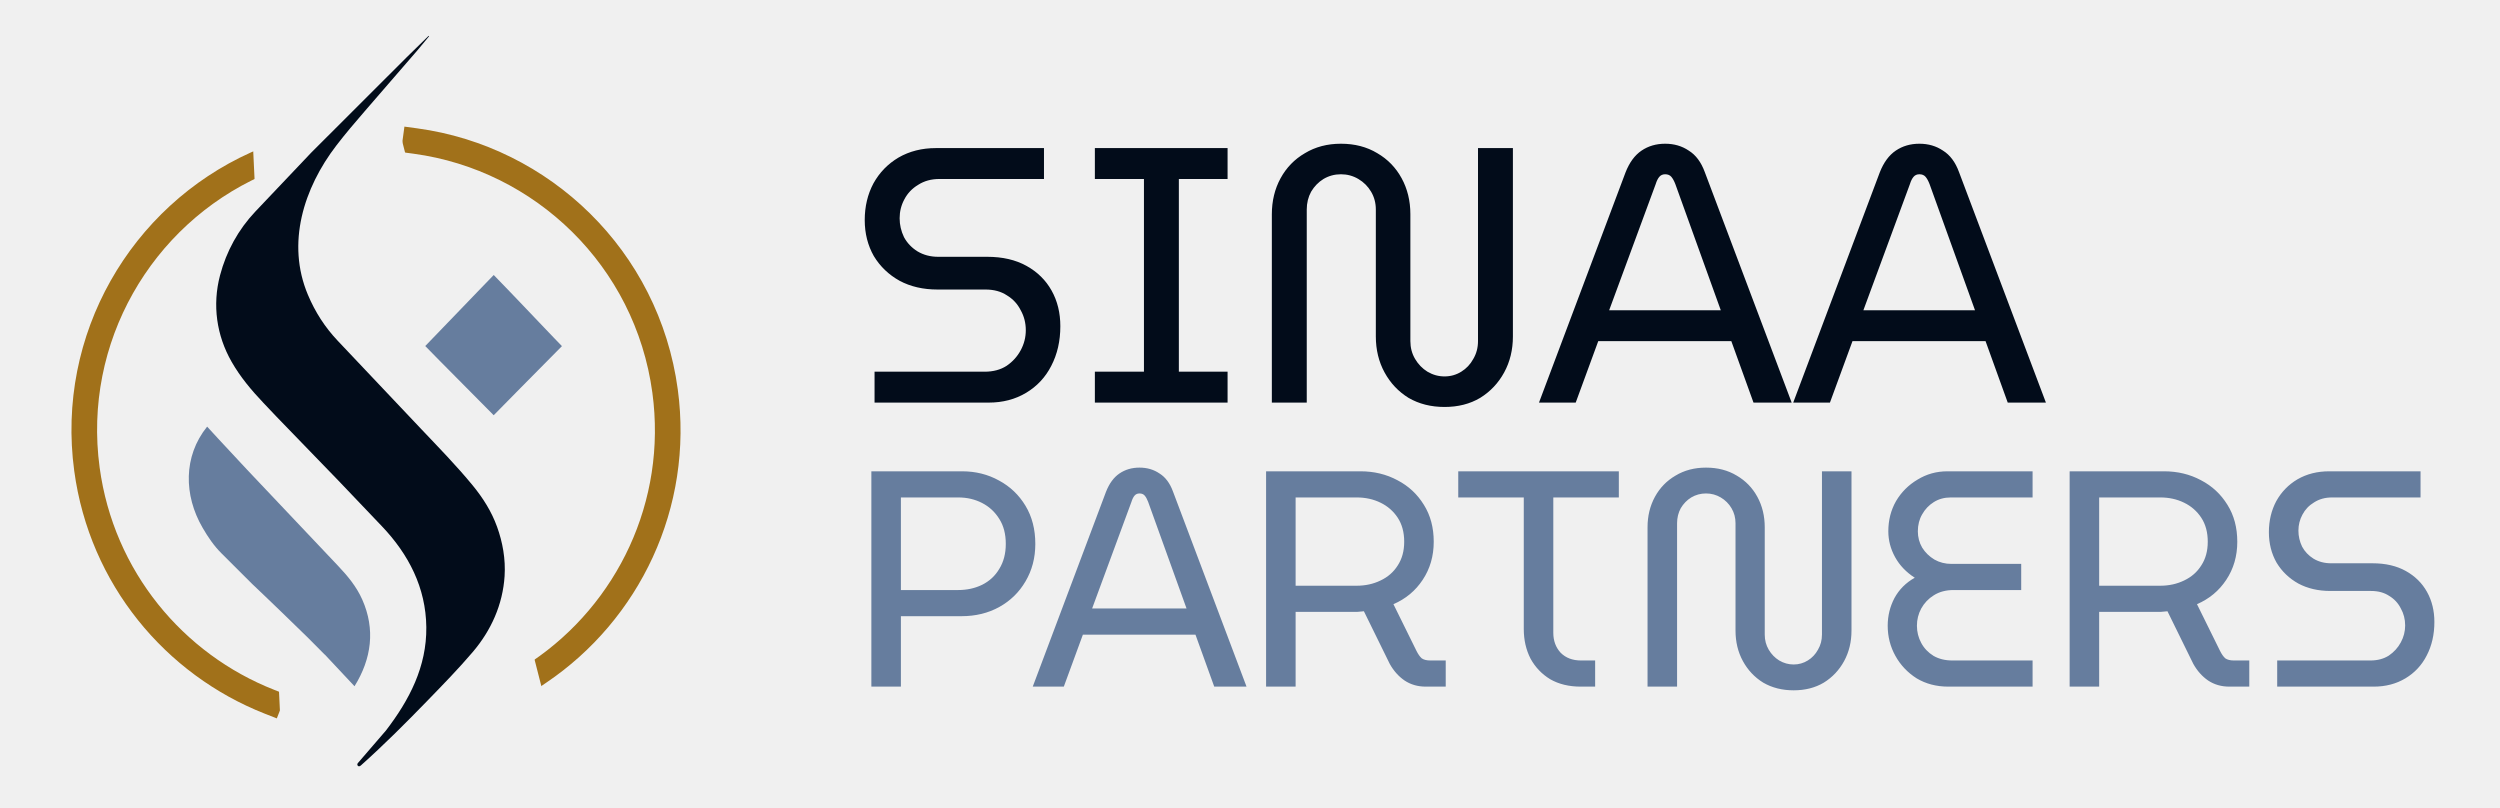
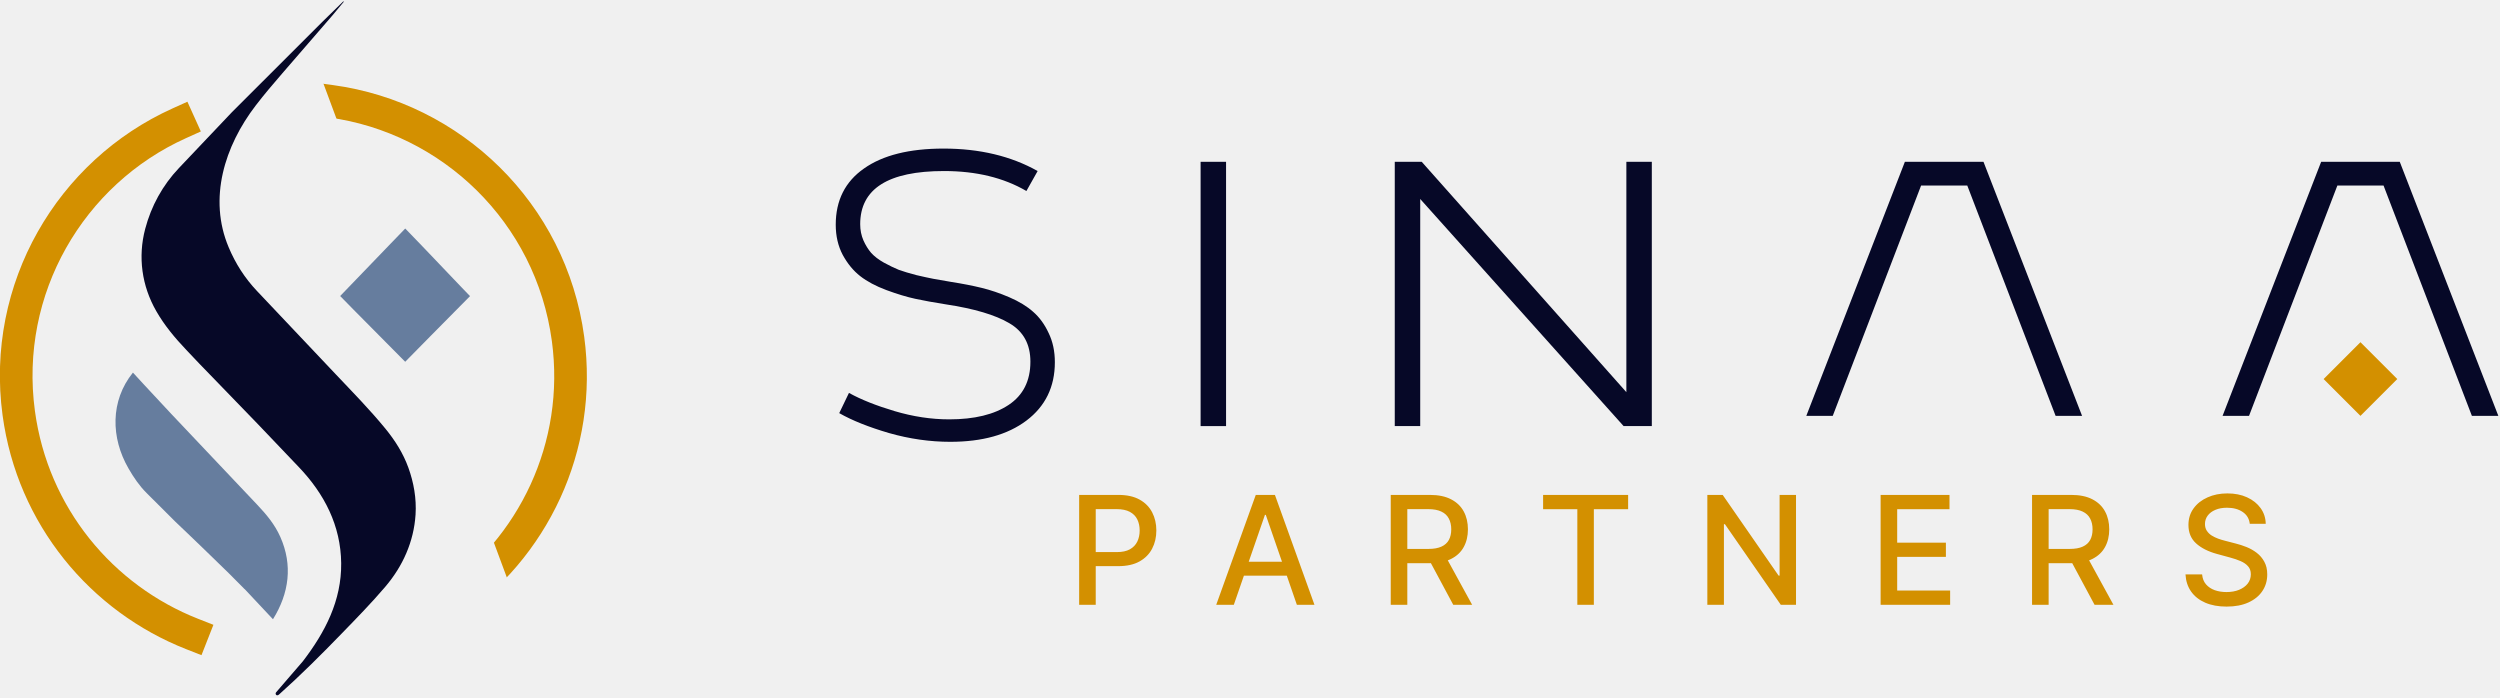
- <svg xmlns="http://www.w3.org/2000/svg" width="622" height="201" viewBox="0 0 622 201" fill="none">
-   <g clip-path="url(#clip0_27_541)">
-     <path d="M217.588 100.167V92.478H244.997C247.108 92.478 248.917 91.995 250.425 91.03C251.933 90.005 253.109 88.709 253.953 87.141C254.797 85.573 255.219 83.914 255.219 82.165C255.219 80.356 254.797 78.698 253.953 77.19C253.169 75.622 252.023 74.386 250.515 73.481C249.068 72.516 247.289 72.034 245.178 72.034H233.237C229.679 72.034 226.543 71.31 223.829 69.862C221.116 68.355 218.975 66.304 217.407 63.711C215.899 61.058 215.145 58.072 215.145 54.755C215.145 51.378 215.869 48.333 217.316 45.619C218.824 42.905 220.905 40.764 223.558 39.196C226.272 37.628 229.378 36.844 232.876 36.844H259.743V44.533H233.69C231.7 44.533 229.951 45.016 228.443 45.981C226.935 46.885 225.789 48.092 225.005 49.599C224.221 51.047 223.829 52.615 223.829 54.303C223.829 55.931 224.191 57.499 224.915 59.007C225.699 60.455 226.815 61.63 228.262 62.535C229.77 63.44 231.488 63.892 233.418 63.892H245.631C249.43 63.892 252.687 64.646 255.4 66.154C258.114 67.661 260.195 69.712 261.642 72.305C263.09 74.898 263.813 77.853 263.813 81.17C263.813 84.849 263.059 88.136 261.552 91.03C260.104 93.865 258.024 96.096 255.31 97.725C252.596 99.353 249.49 100.167 245.992 100.167H217.588ZM272.403 100.167V92.478H284.615V44.533H272.403V36.844H305.421V44.533H293.299V92.478H305.421V100.167H272.403ZM359.404 101.253C356.027 101.253 353.041 100.499 350.448 98.991C347.915 97.423 345.925 95.312 344.478 92.659C343.03 90.005 342.307 87.02 342.307 83.703V52.132C342.307 50.504 341.915 49.026 341.131 47.7C340.347 46.373 339.291 45.317 337.965 44.533C336.638 43.749 335.19 43.357 333.622 43.357C332.054 43.357 330.607 43.749 329.28 44.533C328.014 45.317 326.989 46.373 326.205 47.7C325.481 49.026 325.119 50.504 325.119 52.132V100.167H316.435V53.308C316.435 49.991 317.159 47.006 318.606 44.352C320.053 41.699 322.074 39.618 324.667 38.111C327.26 36.543 330.245 35.759 333.622 35.759C337.06 35.759 340.075 36.543 342.669 38.111C345.262 39.618 347.282 41.699 348.729 44.352C350.177 47.006 350.901 49.991 350.901 53.308V84.879C350.901 86.507 351.293 87.985 352.077 89.312C352.861 90.638 353.886 91.694 355.152 92.478C356.479 93.262 357.896 93.654 359.404 93.654C360.912 93.654 362.299 93.262 363.565 92.478C364.832 91.694 365.827 90.638 366.55 89.312C367.334 87.985 367.726 86.507 367.726 84.879V36.844H376.411V83.703C376.411 87.02 375.687 90.005 374.24 92.659C372.792 95.312 370.802 97.423 368.269 98.991C365.736 100.499 362.781 101.253 359.404 101.253ZM382.9 100.167L404.429 42.905C405.394 40.432 406.721 38.623 408.41 37.477C410.098 36.332 412.058 35.759 414.29 35.759C416.521 35.759 418.481 36.332 420.17 37.477C421.919 38.563 423.245 40.342 424.15 42.815L445.77 100.167H436.272L430.754 84.879H397.645L392.036 100.167H382.9ZM400.359 77.19H428.13L416.823 45.8C416.521 45.016 416.189 44.413 415.828 43.991C415.466 43.569 414.953 43.357 414.29 43.357C413.687 43.357 413.204 43.569 412.842 43.991C412.481 44.413 412.179 45.016 411.938 45.8L400.359 77.19ZM446.152 100.167L467.682 42.905C468.647 40.432 469.973 38.623 471.662 37.477C473.351 36.332 475.311 35.759 477.542 35.759C479.773 35.759 481.733 36.332 483.422 37.477C485.171 38.563 486.498 40.342 487.402 42.815L509.022 100.167H499.524L494.006 84.879H460.897L455.288 100.167H446.152ZM463.611 77.19H491.382L480.075 45.8C479.773 45.016 479.442 44.413 479.08 43.991C478.718 43.569 478.205 43.357 477.542 43.357C476.939 43.357 476.456 43.569 476.095 43.991C475.733 44.413 475.431 45.016 475.19 45.8L463.611 77.19Z" fill="#020C1A" />
-     <path d="M216.796 170.833V117.261H239.373C242.74 117.261 245.801 118.026 248.557 119.557C251.312 121.036 253.506 123.128 255.138 125.832C256.771 128.536 257.587 131.7 257.587 135.322C257.587 138.792 256.771 141.904 255.138 144.659C253.557 147.363 251.388 149.481 248.633 151.011C245.878 152.542 242.74 153.307 239.22 153.307H224.143V170.833H216.796ZM224.143 146.802H238.378C240.572 146.802 242.562 146.368 244.347 145.501C246.184 144.583 247.613 143.256 248.633 141.521C249.705 139.786 250.24 137.72 250.24 135.322C250.24 132.873 249.705 130.807 248.633 129.123C247.562 127.388 246.133 126.062 244.347 125.143C242.562 124.225 240.597 123.766 238.454 123.766H224.143V146.802ZM256.947 170.833L275.162 122.388C275.978 120.296 277.1 118.766 278.529 117.796C279.958 116.827 281.616 116.342 283.504 116.342C285.391 116.342 287.05 116.827 288.478 117.796C289.958 118.715 291.08 120.22 291.846 122.312L310.137 170.833H302.101L297.432 157.899H269.422L264.677 170.833H256.947ZM271.718 151.394H295.213L285.647 124.837C285.391 124.174 285.111 123.664 284.805 123.307C284.499 122.949 284.065 122.771 283.504 122.771C282.993 122.771 282.585 122.949 282.279 123.307C281.973 123.664 281.718 124.174 281.514 124.837L271.718 151.394ZM315.002 170.833V117.261H338.497C341.865 117.261 344.926 118 347.681 119.48C350.436 120.909 352.63 122.949 354.263 125.603C355.896 128.205 356.712 131.266 356.712 134.786C356.712 138.358 355.794 141.521 353.957 144.276C352.171 146.981 349.748 148.996 346.686 150.322L352.426 161.955C352.834 162.772 353.268 163.384 353.727 163.792C354.237 164.149 354.952 164.328 355.87 164.328H359.697V170.833H354.722C352.732 170.833 350.972 170.323 349.441 169.302C347.962 168.282 346.737 166.904 345.768 165.17L339.339 152.083C338.829 152.134 338.268 152.185 337.655 152.236C337.094 152.236 336.507 152.236 335.895 152.236H322.349V170.833H315.002ZM322.349 145.73H337.502C339.696 145.73 341.686 145.297 343.472 144.429C345.309 143.562 346.737 142.312 347.758 140.679C348.829 139.047 349.365 137.082 349.365 134.786C349.365 132.439 348.829 130.45 347.758 128.817C346.686 127.184 345.258 125.934 343.472 125.067C341.686 124.199 339.722 123.766 337.579 123.766H322.349V145.73ZM393.274 170.833C390.366 170.833 387.84 170.221 385.697 168.996C383.605 167.721 381.973 166.011 380.799 163.869C379.677 161.675 379.116 159.226 379.116 156.522V123.766H362.814V117.261H402.764V123.766H386.463V157.44C386.463 159.43 387.075 161.088 388.299 162.414C389.575 163.69 391.259 164.328 393.35 164.328H396.871V170.833H393.274ZM446.262 171.751C443.404 171.751 440.879 171.114 438.685 169.838C436.542 168.512 434.858 166.726 433.634 164.481C432.409 162.236 431.797 159.71 431.797 156.904V130.194C431.797 128.817 431.465 127.567 430.802 126.444C430.139 125.322 429.246 124.429 428.124 123.766C427.001 123.103 425.777 122.771 424.45 122.771C423.123 122.771 421.899 123.103 420.776 123.766C419.705 124.429 418.838 125.322 418.174 126.444C417.562 127.567 417.256 128.817 417.256 130.194V170.833H409.909V131.189C409.909 128.383 410.521 125.858 411.746 123.613C412.97 121.368 414.679 119.608 416.873 118.332C419.067 117.005 421.593 116.342 424.45 116.342C427.358 116.342 429.909 117.005 432.103 118.332C434.297 119.608 436.006 121.368 437.231 123.613C438.455 125.858 439.068 128.383 439.068 131.189V157.899C439.068 159.277 439.399 160.527 440.063 161.649C440.726 162.772 441.593 163.665 442.665 164.328C443.787 164.991 444.986 165.323 446.262 165.323C447.537 165.323 448.711 164.991 449.782 164.328C450.854 163.665 451.695 162.772 452.308 161.649C452.971 160.527 453.303 159.277 453.303 157.899V117.261H460.65V156.904C460.65 159.71 460.037 162.236 458.813 164.481C457.588 166.726 455.905 168.512 453.762 169.838C451.619 171.114 449.119 171.751 446.262 171.751ZM484.737 170.833C481.778 170.833 479.15 170.144 476.854 168.767C474.609 167.338 472.849 165.476 471.573 163.18C470.298 160.884 469.66 158.384 469.66 155.68C469.66 153.231 470.221 150.935 471.344 148.792C472.517 146.649 474.201 144.965 476.395 143.741C474.252 142.363 472.619 140.654 471.497 138.613C470.374 136.572 469.813 134.429 469.813 132.184C469.813 129.429 470.451 126.929 471.726 124.684C473.053 122.439 474.839 120.653 477.084 119.327C479.329 117.949 481.803 117.261 484.507 117.261H505.707V123.766H485.349C483.768 123.766 482.364 124.148 481.14 124.914C479.915 125.679 478.946 126.7 478.232 127.975C477.517 129.2 477.16 130.603 477.16 132.184C477.16 133.664 477.517 135.016 478.232 136.241C478.997 137.465 480.017 138.46 481.293 139.225C482.569 139.94 483.972 140.297 485.502 140.297H502.875V146.802H486.038C484.15 146.802 482.518 147.236 481.14 148.103C479.813 148.919 478.767 150.016 478.002 151.394C477.288 152.72 476.931 154.149 476.931 155.68C476.931 157.21 477.288 158.639 478.002 159.965C478.716 161.292 479.737 162.363 481.063 163.18C482.39 163.945 483.946 164.328 485.732 164.328H505.707V170.833H484.737ZM514.927 170.833V117.261H538.422C541.79 117.261 544.851 118 547.606 119.48C550.361 120.909 552.555 122.949 554.188 125.603C555.821 128.205 556.637 131.266 556.637 134.786C556.637 138.358 555.719 141.521 553.882 144.276C552.096 146.981 549.673 148.996 546.611 150.322L552.351 161.955C552.759 162.772 553.193 163.384 553.652 163.792C554.162 164.149 554.877 164.328 555.795 164.328H559.622V170.833H554.647C552.657 170.833 550.897 170.323 549.366 169.302C547.887 168.282 546.662 166.904 545.693 165.17L539.264 152.083C538.754 152.134 538.193 152.185 537.581 152.236C537.019 152.236 536.433 152.236 535.82 152.236H522.274V170.833H514.927ZM522.274 145.73H537.427C539.621 145.73 541.611 145.297 543.397 144.429C545.234 143.562 546.662 142.312 547.683 140.679C548.754 139.047 549.29 137.082 549.29 134.786C549.29 132.439 548.754 130.45 547.683 128.817C546.611 127.184 545.183 125.934 543.397 125.067C541.611 124.199 539.647 123.766 537.504 123.766H522.274V145.73ZM566.566 170.833V164.328H589.755C591.541 164.328 593.071 163.92 594.347 163.103C595.623 162.236 596.617 161.139 597.332 159.812C598.046 158.486 598.403 157.083 598.403 155.603C598.403 154.072 598.046 152.669 597.332 151.394C596.668 150.067 595.699 149.021 594.424 148.256C593.199 147.44 591.694 147.032 589.908 147.032H579.806C576.796 147.032 574.143 146.419 571.847 145.195C569.551 143.919 567.739 142.185 566.413 139.991C565.137 137.746 564.499 135.22 564.499 132.414C564.499 129.557 565.112 126.98 566.336 124.684C567.612 122.388 569.372 120.577 571.617 119.25C573.913 117.924 576.541 117.261 579.5 117.261H602.23V123.766H580.189C578.505 123.766 577.025 124.174 575.75 124.99C574.474 125.756 573.505 126.776 572.841 128.052C572.178 129.276 571.847 130.603 571.847 132.031C571.847 133.409 572.153 134.735 572.765 136.011C573.428 137.235 574.372 138.23 575.597 138.996C576.872 139.761 578.326 140.144 579.959 140.144H590.291C593.505 140.144 596.26 140.781 598.556 142.057C600.852 143.332 602.612 145.067 603.837 147.261C605.061 149.455 605.674 151.955 605.674 154.761C605.674 157.874 605.036 160.654 603.76 163.103C602.536 165.501 600.776 167.389 598.48 168.767C596.184 170.144 593.556 170.833 590.597 170.833H566.566Z" fill="#667D9E" />
-     <mask id="mask0_27_541" style="mask-type:alpha" maskUnits="userSpaceOnUse" x="-11" y="-32" width="209" height="322">
-       <path d="M163.943 285.271L75.019 289.468L71.693 219.749H147.21L163.943 285.271ZM71.693 219.749H-10.964V11.059H61.735L71.693 219.749ZM197.726 219.749H147.21L93.916 11.059H197.726V219.749ZM93.916 11.059H61.735L60.174 -21.675L83.029 -31.57L93.916 11.059Z" fill="#D9D9D9" />
-     </mask>
-     <g mask="url(#mask0_27_541)">
-       <path d="M134.114 167.217C156.269 152.263 169.29 125.589 165.471 97.306C161.003 64.221 134.9 39.371 103.35 35.09M67.069 174.603C43.367 165.292 25.278 143.759 21.628 116.731C17.23 84.16 35.164 53.723 63.664 40.862" stroke="#A1711A" stroke-width="6.377" stroke-linecap="square" />
-     </g>
-     <g clip-path="url(#clip1_27_541)">
-       <path d="M89.752 190.467C89.477 190.717 89.245 190.665 89.115 190.596C88.9 190.484 88.814 190.114 89.012 189.882L96.029 181.746C101.866 174.126 106.171 165.878 106.068 156.046C105.964 146.214 101.668 137.897 94.97 130.88L84.26 119.644L68.857 103.734L65.525 100.221C62.538 97.07 59.8 93.816 57.639 90.036C53.859 83.441 52.8 75.882 54.746 68.503C56.321 62.528 59.3 57.096 63.553 52.61L77.458 37.948L101.212 14.22L106.627 8.925L106.757 9.028L103.786 12.601L90.717 27.702C88.272 30.535 85.964 33.23 83.691 36.191C75.547 46.807 71.207 60.539 76.606 73.342C78.397 77.595 80.824 81.4 84.01 84.767L104.733 106.678C109.15 111.345 113.549 115.83 117.613 120.781C120.188 123.923 122.297 127.264 123.674 131.078C125.052 134.892 125.818 139.093 125.543 143.338C125.086 150.432 122.194 156.855 117.613 162.228C113.989 166.481 110.183 170.372 106.274 174.402C100.902 179.937 95.538 185.31 89.761 190.467H89.752Z" fill="#020C1A" />
-       <path d="M80.781 162.857L76.606 158.656L70.166 152.396L65.904 148.298L62.684 145.233L55.116 137.683C53.188 135.763 51.733 133.602 50.381 131.26C45.74 123.253 45.559 113.55 51.534 106.146L54.513 109.383L61.487 116.873L84.07 140.739C86.498 143.305 88.676 145.905 90.123 149.159C93.42 156.563 92.447 163.907 88.203 170.735L80.807 162.848L80.781 162.857Z" fill="#667D9E" />
-       <path d="M129.589 96.45L122.831 103.312L109.27 89.631L105.801 86.093L110.209 81.521L114.738 76.82L118.922 72.472L122.839 68.417L127.006 72.73L130.416 76.295L134.066 80.126L137.725 83.957L139.809 86.118L129.589 96.45Z" fill="#667D9E" />
-     </g>
+ <svg xmlns="http://www.w3.org/2000/svg" width="993" height="277" viewBox="16 9.5 993 277" fill="none">
+   <path d="M937.962 73.77L898.807 174.682H909.314L944.405 83.187H962.744L997.835 174.682H1008.34L969.187 73.77H937.962Z" fill="#060827" />
+   <path d="M772.617 73.77L733.462 174.682H743.969L779.061 83.187H797.399L832.49 174.682H842.998L803.842 73.77H772.617Z" fill="#060827" />
+   <path d="M570 178.746V73.769H580.706L661.991 165.264V73.769H672.102V178.746H660.9L580.111 88.54V178.746H570Z" fill="#060827" />
+   <path d="M492.879 178.746V73.769H502.99V178.746H492.879Z" fill="#060827" />
+   <path d="M393.455 184.99C385.392 184.99 377.297 183.834 369.168 181.521C361.04 179.142 354.431 176.499 349.343 173.591L353.209 165.561C357.967 168.205 364.014 170.617 371.349 172.798C378.685 174.979 385.921 176.069 393.058 176.069C403.037 176.069 410.901 174.153 416.65 170.32C422.4 166.487 425.275 160.77 425.275 153.171C425.275 146.232 422.499 141.143 416.948 137.905C411.397 134.601 402.938 132.089 391.571 130.371C386.945 129.644 382.947 128.917 379.577 128.19C376.206 127.463 372.373 126.307 368.078 124.721C363.849 123.135 360.379 121.285 357.67 119.17C354.96 117.055 352.647 114.246 350.731 110.744C348.88 107.241 347.955 103.243 347.955 98.749C347.955 89.101 351.689 81.666 359.156 76.446C366.624 71.159 377.165 68.516 390.778 68.516C405.119 68.516 417.576 71.49 428.149 77.437L423.689 85.367C414.635 80.081 403.731 77.437 390.976 77.437C368.772 77.437 357.67 84.475 357.67 98.551C357.67 100.864 358.099 103.012 358.958 104.995C359.817 106.911 360.842 108.563 362.031 109.951C363.287 111.339 364.972 112.627 367.087 113.817C369.267 115.006 371.25 115.965 373.034 116.692C374.885 117.352 377.198 118.046 379.973 118.773C382.815 119.434 385.095 119.93 386.813 120.26C388.597 120.591 390.877 120.987 393.653 121.45C398.279 122.177 402.343 122.97 405.846 123.829C409.414 124.688 413.115 125.944 416.948 127.596C420.781 129.248 423.92 131.164 426.365 133.345C428.876 135.526 430.925 138.334 432.511 141.771C434.163 145.141 434.989 149.007 434.989 153.369C434.989 163.149 431.222 170.881 423.689 176.565C416.221 182.182 406.143 184.99 393.455 184.99Z" fill="#060827" />
+   <rect x="938.946" y="160.053" width="20.689" height="20.689" transform="rotate(-45 938.946 160.053)" fill="#D39000" />
+   <path d="M444.64 249.715V206.078H460.194C463.589 206.078 466.402 206.696 468.632 207.932C470.862 209.168 472.531 210.858 473.639 213.003C474.747 215.134 475.301 217.534 475.301 220.205C475.301 222.89 474.74 225.304 473.617 227.449C472.51 229.58 470.833 231.27 468.589 232.52C466.359 233.756 463.554 234.374 460.173 234.374H449.477V228.792H459.576C461.721 228.792 463.461 228.422 464.796 227.684C466.132 226.931 467.112 225.908 467.737 224.615C468.362 223.323 468.674 221.853 468.674 220.205C468.674 218.557 468.362 217.094 467.737 215.816C467.112 214.537 466.125 213.536 464.775 212.811C463.44 212.087 461.679 211.725 459.491 211.725H451.224V249.715H444.64ZM506.076 249.715H499.088L514.791 206.078H522.397L538.1 249.715H531.112L518.775 214.005H518.434L506.076 249.715ZM507.248 232.627H529.919V238.167H507.248V232.627ZM568.402 249.715V206.078H583.956C587.337 206.078 590.142 206.661 592.372 207.826C594.616 208.99 596.293 210.603 597.401 212.662C598.508 214.708 599.062 217.073 599.062 219.757C599.062 222.428 598.501 224.779 597.379 226.81C596.271 228.827 594.595 230.397 592.351 231.519C590.121 232.641 587.315 233.202 583.935 233.202H572.152V227.534H583.338C585.469 227.534 587.202 227.229 588.537 226.618C589.886 226.007 590.874 225.12 591.499 223.955C592.124 222.79 592.436 221.391 592.436 219.757C592.436 218.11 592.116 216.682 591.477 215.475C590.852 214.267 589.865 213.344 588.516 212.705C587.18 212.051 585.426 211.725 583.253 211.725H574.986V249.715H568.402ZM589.943 230.027L600.724 249.715H593.224L582.656 230.027H589.943ZM628.922 211.746V206.078H662.693V211.746H649.078V249.715H642.516V211.746H628.922ZM729.376 206.078V249.715H723.325L701.144 217.712H700.74V249.715H694.156V206.078H700.25L722.451 238.124H722.856V206.078H729.376ZM762.98 249.715V206.078H790.338V211.746H769.564V225.042H788.91V230.688H769.564V244.047H790.594V249.715H762.98ZM823.132 249.715V206.078H838.686C842.067 206.078 844.872 206.661 847.103 207.826C849.347 208.99 851.023 210.603 852.131 212.662C853.239 214.708 853.793 217.073 853.793 219.757C853.793 222.428 853.232 224.779 852.11 226.81C851.002 228.827 849.326 230.397 847.081 231.519C844.851 232.641 842.046 233.202 838.665 233.202H826.882V227.534H838.068C840.199 227.534 841.932 227.229 843.267 226.618C844.617 226.007 845.604 225.12 846.229 223.955C846.854 222.79 847.167 221.391 847.167 219.757C847.167 218.11 846.847 216.682 846.208 215.475C845.583 214.267 844.595 213.344 843.246 212.705C841.911 212.051 840.157 211.725 837.983 211.725H829.716V249.715H823.132ZM844.674 230.027L855.455 249.715H847.955L837.387 230.027H844.674ZM909.604 217.542C909.377 215.525 908.439 213.962 906.792 212.854C905.144 211.732 903.07 211.171 900.57 211.171C898.78 211.171 897.232 211.455 895.925 212.023C894.618 212.577 893.603 213.344 892.878 214.324C892.168 215.29 891.813 216.391 891.813 217.627C891.813 218.664 892.054 219.559 892.537 220.311C893.034 221.064 893.681 221.696 894.476 222.208C895.286 222.705 896.152 223.124 897.076 223.465C897.999 223.792 898.887 224.061 899.739 224.275L904 225.382C905.392 225.723 906.82 226.185 908.283 226.767C909.746 227.35 911.103 228.117 912.353 229.069C913.603 230.02 914.611 231.199 915.378 232.605C916.159 234.012 916.55 235.695 916.55 237.655C916.55 240.127 915.911 242.321 914.632 244.239C913.368 246.157 911.529 247.669 909.114 248.777C906.713 249.885 903.809 250.439 900.399 250.439C897.132 250.439 894.306 249.921 891.919 248.884C889.533 247.847 887.665 246.377 886.316 244.473C884.966 242.556 884.22 240.283 884.078 237.655H890.684C890.811 239.232 891.323 240.546 892.218 241.597C893.127 242.634 894.284 243.408 895.691 243.919C897.111 244.417 898.667 244.665 900.357 244.665C902.218 244.665 903.872 244.374 905.321 243.792C906.784 243.195 907.935 242.371 908.773 241.32C909.611 240.255 910.03 239.012 910.03 237.591C910.03 236.299 909.661 235.24 908.922 234.417C908.198 233.593 907.211 232.911 905.961 232.371C904.725 231.831 903.326 231.355 901.763 230.944L896.607 229.537C893.113 228.586 890.343 227.186 888.297 225.34C886.266 223.493 885.25 221.05 885.25 218.01C885.25 215.496 885.932 213.301 887.296 211.426C888.659 209.551 890.506 208.096 892.836 207.059C895.165 206.007 897.793 205.482 900.719 205.482C903.674 205.482 906.28 206 908.539 207.037C910.811 208.074 912.601 209.502 913.908 211.32C915.215 213.124 915.897 215.198 915.953 217.542H909.604Z" fill="#D39000" />
+   <mask id="mask0_78_56" style="mask-type:alpha" maskUnits="userSpaceOnUse" x="0" y="-1" width="265" height="307">
+     <path d="M264.62 305.452H105.157L239.305 298.092L135.083 17.425L100.114 27.218L105.157 305.452H0V-0H264.62V305.452Z" fill="#D9D9D9" />
+   </mask>
+   <g mask="url(#mask0_78_56)">
+     <path d="M194.06 250.131C227.665 227.449 247.416 186.989 241.622 144.089C234.846 93.906 195.252 56.212 147.396 49.72M92.366 261.335C56.413 247.211 28.976 214.55 23.439 173.553C16.768 124.149 43.972 77.981 87.2 58.474" stroke="#D39000" stroke-width="12.961" stroke-linecap="square" />
+   </g>
+   <g clip-path="url(#clip0_78_56)">
+     <path d="M126.771 285.398C126.354 285.777 126.001 285.698 125.805 285.594C125.479 285.424 125.348 284.862 125.648 284.51L136.292 272.169C145.146 260.611 151.675 248.101 151.519 233.187C151.362 218.274 144.845 205.658 134.685 195.015L118.44 177.973L95.077 153.839L90.023 148.511C85.491 143.732 81.338 138.795 78.061 133.062C72.328 123.059 70.721 111.593 73.673 100.401C76.063 91.338 80.581 83.098 87.032 76.294L108.123 54.054L144.153 18.063L152.367 10.032L152.563 10.188L148.058 15.608L128.234 38.514C124.525 42.81 121.025 46.898 117.578 51.39C105.224 67.492 98.642 88.322 106.83 107.741C109.546 114.192 113.229 119.964 118.061 125.07L149.494 158.306C156.194 165.384 162.867 172.188 169.031 179.697C172.936 184.463 176.135 189.53 178.225 195.315C180.314 201.101 181.476 207.474 181.059 213.912C180.366 224.673 175.978 234.415 169.031 242.564C163.533 249.015 157.761 254.918 151.832 261.029C143.683 269.426 135.547 277.575 126.784 285.398H126.771Z" fill="#060827" />
+     <path d="M113.163 243.516L106.83 237.143L97.061 227.649L90.597 221.433L85.713 216.783L74.234 205.331C71.309 202.418 69.102 199.14 67.052 195.588C60.013 183.443 59.738 168.726 68.801 157.495L73.32 162.405L83.898 173.766L118.152 209.967C121.835 213.858 125.139 217.802 127.333 222.738C132.334 233.969 130.859 245.109 124.421 255.465L113.203 243.503L113.163 243.516Z" fill="#667D9E" />
+     <path d="M187.195 142.79L176.944 153.199L156.376 132.448L151.113 127.08L157.799 120.146L164.668 113.016L171.015 106.421L176.957 100.27L183.278 106.812L188.449 112.219L193.986 118.03L199.536 123.842L202.697 127.119L187.195 142.79Z" fill="#667D9E" />
  </g>
  <defs>
-     <clipPath id="clip0_27_541">
-       <rect width="622" height="201" fill="white" />
-     </clipPath>
-     <clipPath id="clip1_27_541">
-       <rect width="92.855" height="181.732" fill="white" transform="translate(46.9542 8.92578)" />
+     <clipPath id="clip0_78_56">
+       <rect width="140.843" height="275.654" fill="white" transform="translate(61.8535 10.0319)" />
    </clipPath>
  </defs>
</svg>
